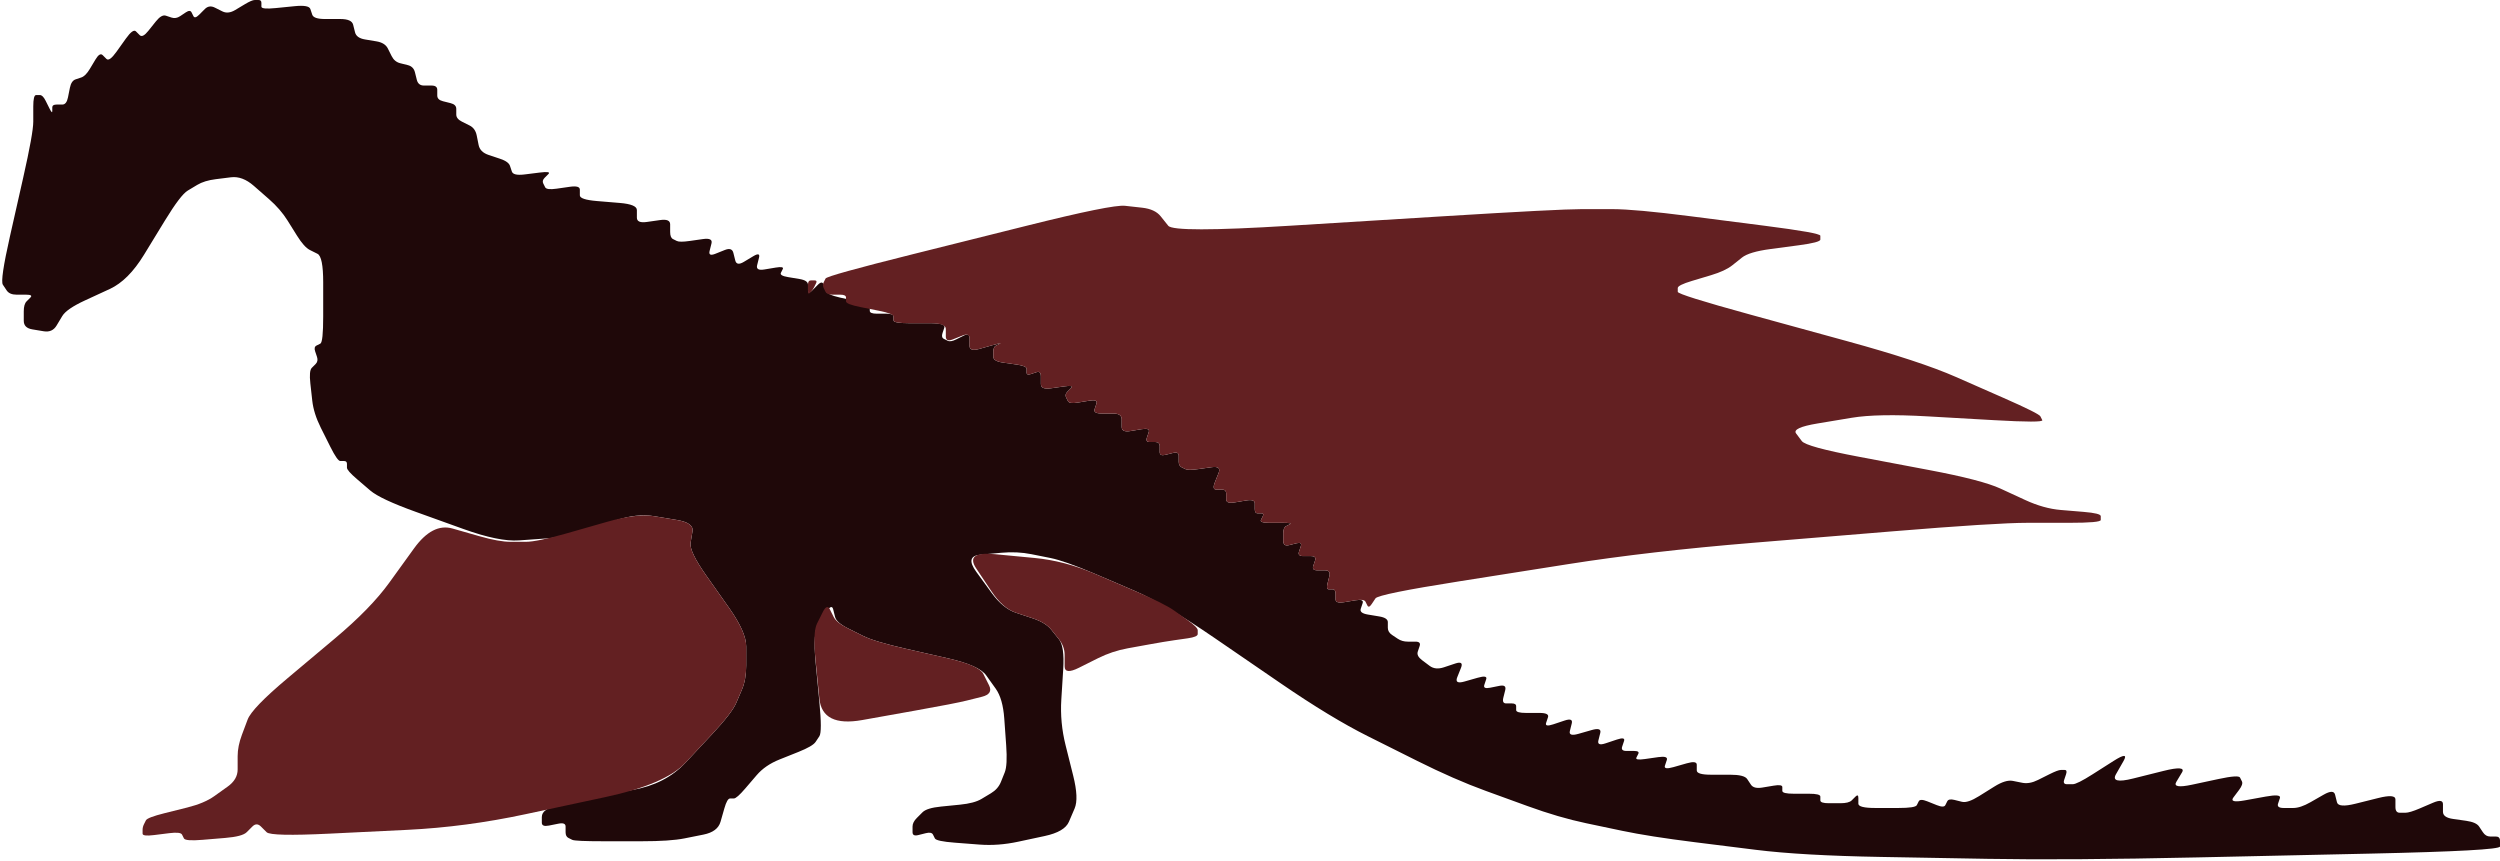
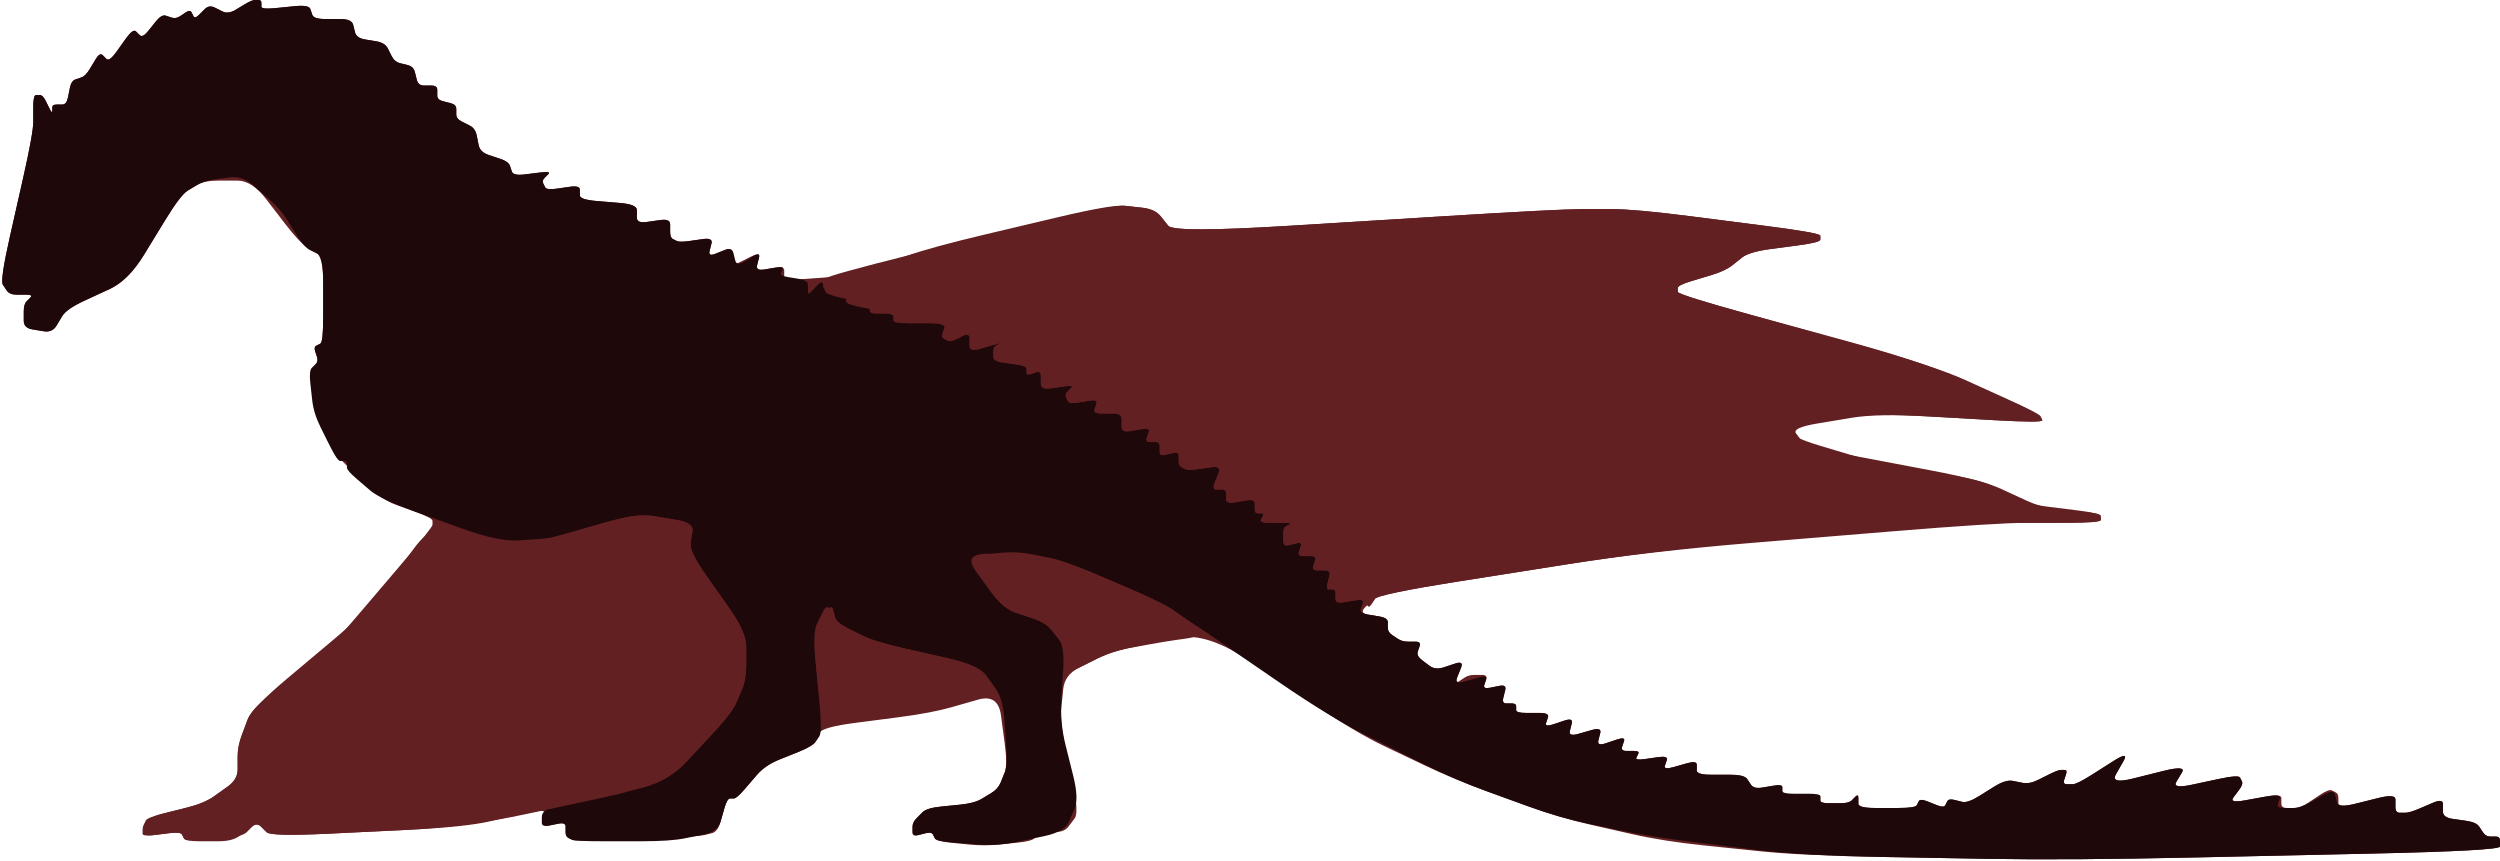
<svg xmlns="http://www.w3.org/2000/svg" viewBox="0 0 526 181" width="526" height="181">
+   <path data-wing-backing="true" fill="rgb(99,32,34)" d="M51.5 0.9L51.5 0.9Q53 0 53.6 0L54.4 0Q55 0 55 0.6L55 1.4Q55 2 58 1.7L62 1.3Q65 1 65.3 1.9L65.7 3.1Q66 4 68.4 4L71.6 4Q74 4 74.3 5.2L74.7 6.8Q75 8 76.8 8.3L79.2 8.7Q81 9 81.6 10.2L82.4 11.8Q83 13 84.2 13.3L85.8 13.7Q87 14 87.3 15.2L87.7 16.8Q88 18 89.2 18L90.8 18Q92 18 92 18.9L92 20.1Q92 21 93.2 21.3L94.8 21.7Q96 22 96 22.9L96 24.1Q96 25 97.2 25.6L98.8 26.4Q100 27 100.3 28.5L100.7 30.5Q101 32 102.8 32.6L105.2 33.4Q107 34 107.3 34.9L107.7 36.1Q108 37 110.4 36.7L113.6 36.3Q116 36 115.4 36.6L114.6 37.4Q114 38 114.3 38.6L114.7 39.4Q115 40 117.1 39.7L119.9 39.3Q122 39 122 39.9L122 41.1Q122 42 125.6 42.3L130.4 42.7Q134 43 134 44.2L134 45.8Q134 47 136.1 46.7L138.9 46.3Q141 46 141 47.2L141 48.8Q141 50 141.6 50.3L142.4 50.7Q143 51 145.1 50.7L147.9 50.3Q150 50 149.7 51.2L149.3 52.8Q149 54 150.5 53.4L152.5 52.6Q154 52 154 53.2L154 54.8Q154 56 155.8 55.1L158.2 53.9Q160 53 159.7 54.2L159.3 55.8Q159 57 160.8 56.7L163.2 56.3Q165 56 165 56.9L165 58.1Q165 59 169.2 58.7L174.8 58.3Q179 58 184.1 56.2L190.9 53.8Q196 52 207.4 49.3L222.6 45.7Q234 43 236.7 43.3L240.3 43.7Q243 44 244.2 45.5L245.8 47.5Q247 49 271.3 47.5L303.7 45.5Q328 44 332.8 44L339.2 44Q344 44 355.7 45.5L371.3 47.5Q383 49 383 49.6L383 50.4Q383 51 378.5 51.6L372.5 52.4Q368 53 366.5 54.2L364.5 55.8Q363 57 360 57.9L356 59.1Q353 60 353 60.6L353 61.4Q353 62 369.2 66.5L390.8 72.5Q407 77 413.6 80L422.4 84Q429 87 429.3 87.6L429.7 88.4Q430 89 419.5 88.4L405.5 87.6Q395 87 389.9 87.6L383.1 88.4Q378 89 377.7 89.9L377.3 91.1Q377 92 383 93.8L391 96.2Q397 98 403 98.9L411 100.1Q417 101 419.7 102.5L423.3 104.5Q426 106 430.8 106.6L437.2 107.4Q442 108 442 108.6L442 109.4Q442 110 432.7 110L420.3 110Q411 110 391.8 111.8L366.2 114.2Q347 116 329.9 118.7L307.1 122.3Q290 125 288.8 126.2L287.2 127.8Q286 129 287.8 129.3L290.2 129.7Q292 130 292 130.9L292 132.1Q292 133 292.9 133.6L294.1 134.4Q295 135 296.2 135L297.8 135Q299 135 298.7 135.9L298.3 137.1Q298 138 299.2 138.9L300.8 140.1Q302 141 303.8 140.4L306.2 139.6Q308 139 307.4 140.5L306.6 142.5Q306 144 306.9 143.4L308.1 142.6Q309 142 310.2 142L311.8 142Q313 142 312.7 142.9L312.3 144.1Q312 145 313.5 144.7L315.5 144.3Q317 144 316.7 145.2L316.3 146.8Q316 148 316.9 148L318.1 148Q319 148 319 148.6L319 149.4Q319 150 321.1 150L323.9 150Q326 150 325.7 150.9L325.3 152.1Q325 153 326.8 152.4L329.2 151.6Q331 151 330.7 152.2L330.3 153.8Q330 155 332.1 154.4L334.9 153.6Q337 153 336.7 154.2L336.3 155.8Q336 157 337.8 156.4L340.2 155.6Q342 155 341.7 155.9L341.3 157.1Q341 158 342.2 158L343.8 158Q345 158 344.7 158.6L344.3 159.4Q344 160 346.1 159.7L348.9 159.3Q351 159 350.7 159.9L350.3 161.1Q350 162 352.1 161.4L354.9 160.6Q357 160 357 160.9L357 162.1Q357 163 360 163L364 163Q367 163 367.6 163.9L368.4 165.1Q369 166 370.8 165.7L373.2 165.3Q375 165 375 165.6L375 166.4Q375 167 375.9 167.3L377.1 167.7Q378 168 379.5 167.7L381.5 167.3Q383 167 383 167.6L383 168.4Q383 169 384.8 169L387.2 169Q389 169 389.6 168.4L390.4 167.6Q391 167 391 167.9L391 169.1Q391 170 394.6 170L399.4 170Q403 170 403.3 169.4L403.7 168.6Q404 168 405.5 168.6L407.5 169.4Q409 170 409.3 169.4L409.7 168.6Q410 168 411.2 168.3L412.8 168.7Q414 169 416.4 167.5L419.6 165.5Q422 164 423.5 164.3L425.5 164.7Q427 165 428.8 164.1L431.2 162.9Q433 162 433.6 162L434.4 162Q435 162 434.7 162.9L434.3 164.1Q434 165 434.9 165L436.1 165Q437 165 440.3 162.9L444.7 160.1Q448 158 446.8 160.1L445.2 162.9Q444 165 448.8 163.8L455.2 162.2Q460 161 459.1 162.5L457.9 164.5Q457 166 461.2 165.1L466.8 163.9Q471 163 471.3 163.6L471.7 164.4Q472 165 471.1 166.2L469.9 167.8Q469 169 472.3 168.4L476.7 167.6Q480 167 480 167.9L480 169.1Q480 170 481.2 170L482.8 170Q484 170 485.8 168.8L488.2 167.2Q490 166 490.6 166.3L491.4 166.7Q492 167 492 167.9L492 169.1Q492 170 495.6 169.1L500.4 167.9Q504 167 504 168.2L504 169.8Q504 171 504.9 171L506.1 171Q507 171 509.1 170.1L511.9 168.9Q514 168 514 169.2L514 170.8Q514 172 516.1 172.3L518.9 172.7Q521 173 521.6 173.9L522.4 175.1Q523 176 523.9 176L525.1 176Q526 176 526 176.9L526 178.1Q526 179 498.7 179.6L462.3 180.4Q435 181 418.2 180.7L395.8 180.3Q379 180 370.3 179.1L358.7 177.9Q350 177 343.4 175.5L334.6 173.5Q328 172 321.4 169.6L312.6 166.4Q306 164 299.7 161L291.3 157Q285 154 275.7 147.7L263.3 139.3Q254 133 248 134.2L240 135.8Q234 137 231 138.5L227 140.5Q224 142 223.7 145L223.3 149Q223 152 224.2 157.7L225.8 165.3Q227 171 226.1 172.2L224.9 173.8Q224 175 222.5 175L220.5 175Q219 175 218.4 175.6L217.6 176.4Q217 177 214 177.3L210 177.7Q207 178 204 177.7L200 177.3Q197 177 196.7 176.4L196.3 175.6Q196 175 194.8 175.3L193.2 175.7Q192 176 192 175.1L192 173.9Q192 173 192.9 172.1L194.1 170.9Q195 170 198 169.7L202 169.3Q205 169 206.5 168.1L208.5 166.9Q210 166 210.6 164.5L211.4 162.5Q212 161 211.4 156.5L210.6 150.5Q210 146 205.8 147.2L200.2 148.8Q196 150 189.1 150.9L179.9 152.1Q173 153 172.4 154.2L171.6 155.8Q171 157 168 158.2L164 159.8Q161 161 159.2 163.1L156.8 165.9Q155 168 154.4 168L153.6 168Q153 168 152.4 170.1L151.6 172.9Q151 175 149.8 175.3L148.2 175.7Q147 176 139.2 176.3L128.8 176.7Q121 177 120.4 176.7L119.6 176.3Q119 176 119 175.1L119 173.9Q119 173 117.5 173.3L115.5 173.7Q114 174 114.3 172.8L114.7 171.2Q115 170 109.9 171.2L103.1 172.8Q98 174 85.7 174.6L69.3 175.4Q57 176 56.1 175.1L54.9 173.9Q54 173 52.5 174.2L50.5 175.8Q49 177 46 177L42 177Q39 177 38.7 176.4L38.3 175.6Q38 175 35.6 175.3L32.4 175.7Q30 176 30.3 174.8L30.7 173.2Q31 172 34.6 171.1L39.4 169.9Q43 169 45.1 167.5L47.9 165.5Q50 164 50 161.9L50 159.1Q50 157 50.9 154.6L52.1 151.4Q53 149 57.5 145.7L63.5 141.3Q68 138 74.9 129.9L84.1 119.1Q91 111 91 110.4L91 109.6Q91 109 87.7 107.8L83.3 106.2Q80 105 76.7 101.7L72.3 97.3Q69 94 67.8 89.8L66.2 84.2Q65 80 65.6 78.8L66.4 77.2Q67 76 66.7 75.1L66.3 73.9Q66 73 66.6 72.7L67.4 72.3Q68 72 68 66.6L68 59.4Q68 54 66.5 53.1L64.5 51.9Q63 51 60 47.1L56 41.9Q53 38 50 38L46 38Q43 38 41.5 38.9L39.5 40.1Q38 41 34.7 46.4L30.3 53.6Q27 59 23.1 60.8L17.9 63.2Q14 65 13.1 66.5L11.9 68.5Q11 70 9.2 69.7L6.8 69.3Q5 69 5 67.5L5 65.5Q5 64 5.6 63.4L6.4 62.6Q7 62 5.5 62L3.5 62Q2 62 1.4 61.1L0.6 59.9Q0 59 2.1 49.7L4.9 37.3Q7 28 7 25.6L7 22.4Q7 20 7.6 20L8.4 20Q9 20 9.6 21.2L10.4 22.8Q11 24 11 23.4L11 22.6Q11 22 11.9 22L13.1 22Q14 22 14.3 20.5L14.7 18.5Q15 17 15.9 16.7L17.1 16.3Q18 16 18.9 14.5L20.1 12.5Q21 11 21.6 11.6L22.4 12.4Q23 13 24.5 10.9L26.5 8.1Q28 6 28.6 6.6L29.4 7.4Q30 8 31.2 6.5L32.8 4.5Q34 3 34.9 3.3L36.1 3.7Q37 4 37.9 3.4L39.1 2.6Q40 2 40.3 2.6L40.7 3.4Q41 4 41.9 3.1L43.1 1.9Q44 1 45.2 1.6L46.8 2.4Q48 3 49.5 2.1Z" />
  <path fill="rgb(31,8,9)" d="M51.5 0.9L51.5 0.9Q53 0 53.6 0L54.4 0Q55 0 55 0.6L55 1.4Q55 2 58 1.7L62 1.3Q65 1 65.3 1.9L65.7 3.1Q66 4 68.4 4L71.6 4Q74 4 74.3 5.2L74.7 6.8Q75 8 76.8 8.3L79.2 8.7Q81 9 81.6 10.2L82.4 11.8Q83 13 84.2 13.3L85.8 13.7Q87 14 87.3 15.2L87.7 16.8Q88 18 89.2 18L90.8 18Q92 18 92 18.9L92 20.1Q92 21 93.2 21.3L94.8 21.7Q96 22 96 22.9L96 24.1Q96 25 97.2 25.6L98.8 26.4Q100 27 100.3 28.5L100.7 30.5Q101 32 102.8 32.6L105.2 33.4Q107 34 107.3 34.9L107.7 36.1Q108 37 110.4 36.7L113.6 36.3Q116 36 115.4 36.6L114.6 37.4Q114 38 114.3 38.6L114.7 39.4Q115 40 117.1 39.7L119.9 39.3Q122 39 122 39.9L122 41.1Q122 42 125.6 42.3L130.4 42.7Q134 43 134 44.2L134 45.8Q134 47 136.1 46.7L138.9 46.3Q141 46 141 47.2L141 48.8Q141 50 141.6 50.3L142.4 50.7Q143 51 145.1 50.7L147.9 50.3Q150 50 149.7 51.2L149.3 52.8Q149 54 150.5 53.4L152.5 52.6Q154 52 154.3 53.2L154.7 54.8Q155 56 156.5 55.1L158.5 53.9Q160 53 159.7 54.2L159.3 55.8Q159 57 160.8 56.7L163.2 56.3Q165 56 164.7 56.6L164.3 57.4Q164 58 165.8 58.3L168.2 58.7Q170 59 170 59.9L170 61.1Q170 62 170.9 61.1L172.1 59.9Q173 59 173.3 59.9L173.7 61.1Q174 62 176.7 62.6L180.3 63.4Q183 64 183 64.6L183 65.4Q183 66 184.5 66L186.5 66Q188 66 188 66.6L188 67.4Q188 68 191.3 68L195.7 68Q199 68 198.7 68.9L198.3 70.1Q198 71 198.6 71.3L199.4 71.7Q200 72 201.2 71.4L202.8 70.6Q204 70 204 71.2L204 72.8Q204 74 206.1 73.4L208.9 72.6Q211 72 210.4 72.3L209.6 72.7Q209 73 209 73.9L209 75.1Q209 76 211.1 76.3L213.9 76.7Q216 77 216 77.6L216 78.4Q216 79 216.9 78.7L218.1 78.3Q219 78 219 79.2L219 80.8Q219 82 221.1 81.7L223.9 81.3Q226 81 225.4 81.6L224.6 82.4Q224 83 224.3 83.6L224.7 84.4Q225 85 226.8 84.7L229.2 84.3Q231 84 230.7 84.9L230.3 86.1Q230 87 231.8 87L234.2 87Q236 87 236 88.2L236 89.8Q236 91 237.8 90.7L240.2 90.3Q242 90 241.7 90.9L241.3 92.1Q241 93 241.9 93L243.1 93Q244 93 244 93.9L244 95.1Q244 96 245.2 95.7L246.8 95.3Q248 95 248 95.9L248 97.1Q248 98 248.6 98.3L249.4 98.7Q250 99 252.1 98.7L254.9 98.3Q257 98 256.4 99.5L255.6 101.5Q255 103 255.9 103L257.1 103Q258 103 258 103.9L258 105.1Q258 106 259.8 105.7L262.2 105.3Q264 105 264 105.9L264 107.1Q264 108 264.6 108L265.4 108Q266 108 265.7 108.6L265.3 109.4Q265 110 267.1 110L269.9 110Q272 110 271.4 110.3L270.6 110.7Q270 111 270 112.2L270 113.8Q270 115 271.2 114.7L272.8 114.3Q274 114 273.7 114.9L273.3 116.1Q273 117 274.2 117L275.8 117Q277 117 276.7 117.9L276.3 119.1Q276 120 277.2 120L278.8 120Q280 120 279.7 121.2L279.3 122.8Q279 124 279.6 124L280.4 124Q281 124 281 124.9L281 126.1Q281 127 282.8 126.7L285.2 126.3Q287 126 286.7 126.9L286.3 128.1Q286 129 287.8 129.3L290.2 129.7Q292 130 292 130.9L292 132.1Q292 133 292.9 133.6L294.1 134.4Q295 135 296.2 135L297.8 135Q299 135 298.7 135.9L298.3 137.1Q298 138 299.2 138.9L300.8 140.1Q302 141 303.8 140.4L306.2 139.6Q308 139 307.4 140.5L306.6 142.5Q306 144 308.1 143.4L310.9 142.6Q313 142 312.7 142.9L312.3 144.1Q312 145 313.5 144.7L315.5 144.3Q317 144 316.7 145.2L316.3 146.8Q316 148 316.9 148L318.1 148Q319 148 319 148.6L319 149.4Q319 150 321.1 150L323.9 150Q326 150 325.7 150.9L325.3 152.1Q325 153 326.8 152.4L329.2 151.6Q331 151 330.7 152.2L330.3 153.8Q330 155 332.1 154.4L334.9 153.6Q337 153 336.7 154.2L336.3 155.8Q336 157 337.8 156.4L340.2 155.6Q342 155 341.7 155.9L341.3 157.1Q341 158 342.2 158L343.8 158Q345 158 344.7 158.6L344.3 159.4Q344 160 346.1 159.7L348.9 159.3Q351 159 350.7 159.9L350.3 161.1Q350 162 352.1 161.4L354.9 160.6Q357 160 357 160.9L357 162.1Q357 163 360 163L364 163Q367 163 367.6 163.9L368.4 165.1Q369 166 370.8 165.7L373.2 165.3Q375 165 375 165.6L375 166.4Q375 167 377.4 167L380.6 167Q383 167 383 167.6L383 168.4Q383 169 384.8 169L387.2 169Q389 169 389.6 168.4L390.4 167.6Q391 167 391 167.9L391 169.1Q391 170 394.6 170L399.4 170Q403 170 403.3 169.4L403.7 168.6Q404 168 405.5 168.6L407.5 169.4Q409 170 409.3 169.4L409.7 168.6Q410 168 411.2 168.3L412.8 168.7Q414 169 416.4 167.5L419.6 165.5Q422 164 423.5 164.3L425.5 164.7Q427 165 428.8 164.1L431.2 162.9Q433 162 433.6 162L434.4 162Q435 162 434.7 162.9L434.3 164.1Q434 165 434.9 165L436.1 165Q437 165 440.3 162.9L444.7 160.1Q448 158 446.8 160.1L445.2 162.9Q444 165 448.8 163.8L455.2 162.2Q460 161 459.1 162.5L457.9 164.5Q457 166 461.2 165.1L466.8 163.9Q471 163 471.3 163.6L471.7 164.4Q472 165 471.1 166.2L469.9 167.8Q469 169 472.3 168.4L476.7 167.6Q480 167 479.7 167.9L479.3 169.1Q479 170 480.5 170L482.5 170Q484 170 486.1 168.8L488.9 167.2Q491 166 491.3 167.2L491.7 168.8Q492 170 495.6 169.1L500.4 167.9Q504 167 504 168.2L504 169.8Q504 171 504.9 171L506.1 171Q507 171 509.1 170.1L511.9 168.9Q514 168 514 169.2L514 170.8Q514 172 516.1 172.3L518.9 172.7Q521 173 521.6 173.9L522.4 175.1Q523 176 523.9 176L525.1 176Q526 176 526 176.9L526 178.1Q526 179 498.7 179.6L462.3 180.4Q435 181 418.2 180.7L395.8 180.3Q379 180 369.4 178.8L356.6 177.2Q347 176 341.3 174.8L333.7 173.2Q328 172 321.4 169.6L312.6 166.4Q306 164 298.2 160.1L287.8 154.9Q280 151 269.5 143.8L255.5 134.2Q245 127 238.7 124.3L230.3 120.7Q224 118 221 117.4L217 116.6Q214 116 210.7 116.3L206.3 116.7Q203 117 205.4 120.3L208.6 124.7Q211 128 213.7 128.9L217.3 130.1Q220 131 221.2 132.5L222.8 134.5Q224 136 223.7 140.8L223.3 147.2Q223 152 224.2 156.8L225.8 163.2Q227 168 226.1 170.1L224.9 172.9Q224 175 219.8 175.9L214.2 177.1Q210 178 206.1 177.7L200.9 177.3Q197 177 196.7 176.4L196.3 175.6Q196 175 194.8 175.3L193.2 175.7Q192 176 192 175.1L192 173.9Q192 173 192.9 172.1L194.1 170.9Q195 170 198 169.7L202 169.3Q205 169 206.5 168.1L208.5 166.9Q210 166 210.6 164.5L211.4 162.5Q212 161 211.7 156.8L211.3 151.2Q211 147 209.5 144.9L207.5 142.1Q206 140 199.4 138.5L190.6 136.5Q184 135 181.6 133.8L178.4 132.2Q176 131 175.7 129.8L175.3 128.2Q175 127 173.8 128.8L172.2 131.2Q171 133 171.6 139.3L172.4 147.7Q173 154 172.4 154.9L171.6 156.1Q171 157 168 158.2L164 159.8Q161 161 159.2 163.1L156.8 165.9Q155 168 154.4 168L153.6 168Q153 168 152.4 170.1L151.6 172.9Q151 175 148 175.6L144 176.4Q141 177 135 177L127 177Q121 177 120.4 176.7L119.6 176.3Q119 176 119 175.1L119 173.9Q119 173 117.5 173.3L115.5 173.7Q114 174 114 173.1L114 171.9Q114 171 114.9 170.4L116.1 169.6Q117 169 123.9 167.8L133.1 166.2Q140 165 144.2 160.5L149.8 154.5Q154 150 154.9 147.9L156.1 145.1Q157 143 157 140L157 136Q157 133 153.4 127.9L148.6 121.1Q145 116 145.3 114.2L145.7 111.8Q146 110 142.4 109.4L137.6 108.6Q134 108 129.5 109.5L123.5 111.5Q119 113 114.8 113.3L109.2 113.7Q105 114 97.5 111.3L87.5 107.7Q80 105 77.9 103.2L75.1 100.8Q73 99 73 98.4L73 97.6Q73 97 72.4 97L71.6 97Q71 97 69.5 94L67.5 90Q66 87 65.7 84.3L65.3 80.7Q65 78 65.6 77.4L66.4 76.6Q67 76 66.7 75.1L66.3 73.9Q66 73 66.6 72.7L67.4 72.3Q68 72 68 66.6L68 59.4Q68 54 66.8 53.4L65.2 52.6Q64 52 62.5 49.6L60.5 46.4Q59 44 56.6 41.9L53.4 39.1Q51 37 48.6 37.3L45.4 37.7Q43 38 41.5 38.9L39.5 40.1Q38 41 34.7 46.4L30.3 53.6Q27 59 23.1 60.8L17.9 63.2Q14 65 13.1 66.5L11.9 68.5Q11 70 9.2 69.7L6.8 69.3Q5 69 5 67.5L5 65.5Q5 64 5.6 63.4L6.4 62.6Q7 62 5.5 62L3.5 62Q2 62 1.4 61.1L0.6 59.9Q0 59 2.1 49.7L4.9 37.3Q7 28 7 25.6L7 22.4Q7 20 7.6 20L8.4 20Q9 20 9.6 21.2L10.4 22.8Q11 24 11 23.4L11 22.6Q11 22 11.9 22L13.1 22Q14 22 14.3 20.5L14.7 18.5Q15 17 15.9 16.7L17.1 16.3Q18 16 18.9 14.5L20.1 12.5Q21 11 21.6 11.6L22.4 12.4Q23 13 24.5 10.9L26.5 8.1Q28 6 28.6 6.6L29.4 7.4Q30 8 31.2 6.5L32.8 4.5Q34 3 34.9 3.3L36.1 3.7Q37 4 37.9 3.4L39.1 2.6Q40 2 40.3 2.6L40.7 3.4Q41 4 41.9 3.1L43.1 1.9Q44 1 45.2 1.6L46.8 2.4Q48 3 49.5 2.1Z" />
  <path fill="rgb(99,32,34)" d="M216 47.5L216 47.5Q234 43 236.7 43.3L240.3 43.7Q243 44 244.2 45.5L245.8 47.5Q247 49 271.3 47.5L303.7 45.5Q328 44 332.8 44L339.2 44Q344 44 355.7 45.5L371.3 47.5Q383 49 383 49.6L383 50.4Q383 51 378.5 51.6L372.5 52.4Q368 53 366.5 54.2L364.5 55.8Q363 57 360 57.9L356 59.1Q353 60 353 60.6L353 61.4Q353 62 368.3 66.2L388.7 71.8Q404 76 411.5 79.3L421.5 83.7Q429 87 429.3 87.6L429.7 88.4Q430 89 419.5 88.4L405.5 87.6Q395 87 389.6 87.9L382.4 89.1Q377 90 377.9 91.2L379.1 92.8Q380 94 391.1 96.1L405.9 98.9Q417 101 420.9 102.8L426.1 105.2Q430 107 433.6 107.3L438.4 107.7Q442 108 442 108.6L442 109.4Q442 110 435.4 110L426.6 110Q420 110 398.1 111.8L368.9 114.2Q347 116 329.9 118.7L307.1 122.3Q290 125 289.4 125.9L288.6 127.1Q288 128 287.7 127.4L287.3 126.6Q287 126 285.2 126.3L282.8 126.7Q281 127 281 126.1L281 124.9Q281 124 280.4 124L279.6 124Q279 124 279.3 122.8L279.7 121.2Q280 120 278.8 120L277.2 120Q276 120 276.3 119.1L276.7 117.9Q277 117 275.8 117L274.2 117Q273 117 273.3 116.1L273.7 114.9Q274 114 272.8 114.3L271.2 114.7Q270 115 270 113.8L270 112.2Q270 111 270.6 110.7L271.4 110.3Q272 110 269.9 110L267.1 110Q265 110 265.3 109.4L265.7 108.6Q266 108 265.4 108L264.6 108Q264 108 264 107.1L264 105.9Q264 105 262.2 105.3L259.8 105.7Q258 106 258 105.1L258 103.9Q258 103 257.1 103L255.9 103Q255 103 255.6 101.5L256.4 99.5Q257 98 254.9 98.3L252.1 98.7Q250 99 249.4 98.7L248.6 98.3Q248 98 248 97.1L248 95.9Q248 95 246.8 95.3L245.2 95.7Q244 96 244 95.1L244 93.9Q244 93 243.1 93L241.9 93Q241 93 241.3 92.1L241.7 90.9Q242 90 240.2 90.3L237.8 90.7Q236 91 236 89.8L236 88.2Q236 87 234.2 87L231.8 87Q230 87 230.3 86.1L230.7 84.9Q231 84 229.2 84.3L226.8 84.7Q225 85 224.7 84.4L224.3 83.6Q224 83 224.6 82.4L225.4 81.6Q226 81 223.9 81.3L221.1 81.7Q219 82 219 80.8L219 79.2Q219 78 218.1 78.3L216.9 78.7Q216 79 216 78.4L216 77.6Q216 77 213.9 76.7L211.1 76.3Q209 76 209 75.1L209 73.9Q209 73 209.6 72.7L210.4 72.3Q211 72 208.9 72.6L206.1 73.4Q204 74 204 72.8L204 71.2Q204 70 202.5 70.6L200.5 71.4Q199 72 199 70.8L199 69.2Q199 68 195.7 68L191.3 68Q188 68 188 67.4L188 66.6Q188 66 185 65.4L181 64.6Q178 64 178 63.4L178 62.6Q178 62 176.8 62L175.2 62Q174 62 173.7 61.4L173.3 60.6Q173 60 173.3 59.4L173.7 58.6Q174 58 192 53.5ZM170 59.9L170 59.9Q170 59 170.6 59L171.4 59Q172 59 171.7 59.6L171.3 60.4Q171 61 170.7 61.3L170.3 61.7Q170 62 170 61.1ZM127.7 109.8L127.7 109.8Q134 108 137.6 108.6L142.4 109.4Q146 110 145.7 111.8L145.3 114.2Q145 116 148.6 121.1L153.4 127.9Q157 133 157 136L157 140Q157 143 156.1 145.1L154.9 147.9Q154 150 149.8 154.5L144.2 160.5Q140 165 127.4 167.7L110.6 171.3Q98 174 85.7 174.6L69.3 175.4Q57 176 56.1 175.1L54.9 173.9Q54 173 53.1 173.9L51.9 175.1Q51 176 47.4 176.3L42.6 176.7Q39 177 38.7 176.4L38.3 175.6Q38 175 35.6 175.3L32.4 175.7Q30 176 30 175.4L30 174.6Q30 174 30.3 173.4L30.7 172.6Q31 172 34.6 171.1L39.4 169.9Q43 169 45.1 167.5L47.9 165.5Q50 164 50 161.9L50 159.1Q50 157 50.9 154.6L52.1 151.4Q53 149 60.5 142.7L70.5 134.3Q78 128 81.9 122.6L87.1 115.4Q91 110 95.2 111.2L100.8 112.8Q105 114 107.4 114L110.6 114Q113 114 119.3 112.2ZM205.4 119.6L205.4 119.6Q203 116 209.3 116.6L217.7 117.4Q224 118 230.3 120.7L238.7 124.3Q245 127 247.1 128.5L249.9 130.5Q252 132 252 132.6L252 133.4Q252 134 249.9 134.3L247.1 134.7Q245 135 241.7 135.6L237.3 136.4Q234 137 231 138.5L227 140.5Q224 142 224 140.2L224 137.8Q224 136 222.8 134.5L221.2 132.5Q220 131 217.3 130.1L213.7 128.9Q211 128 208.6 124.4ZM173.1 128.8L173.1 128.8Q174 127 174.6 128.2L175.4 129.8Q176 131 178.4 132.2L181.6 133.8Q184 135 190.6 136.5L199.4 138.5Q206 140 206.9 141.8L208.1 144.2Q209 146 206.6 146.6L203.4 147.4Q201 148 192.6 149.5L181.4 151.5Q173 153 172.4 147L171.6 139Q171 133 171.9 131.2Z" />
</svg>
